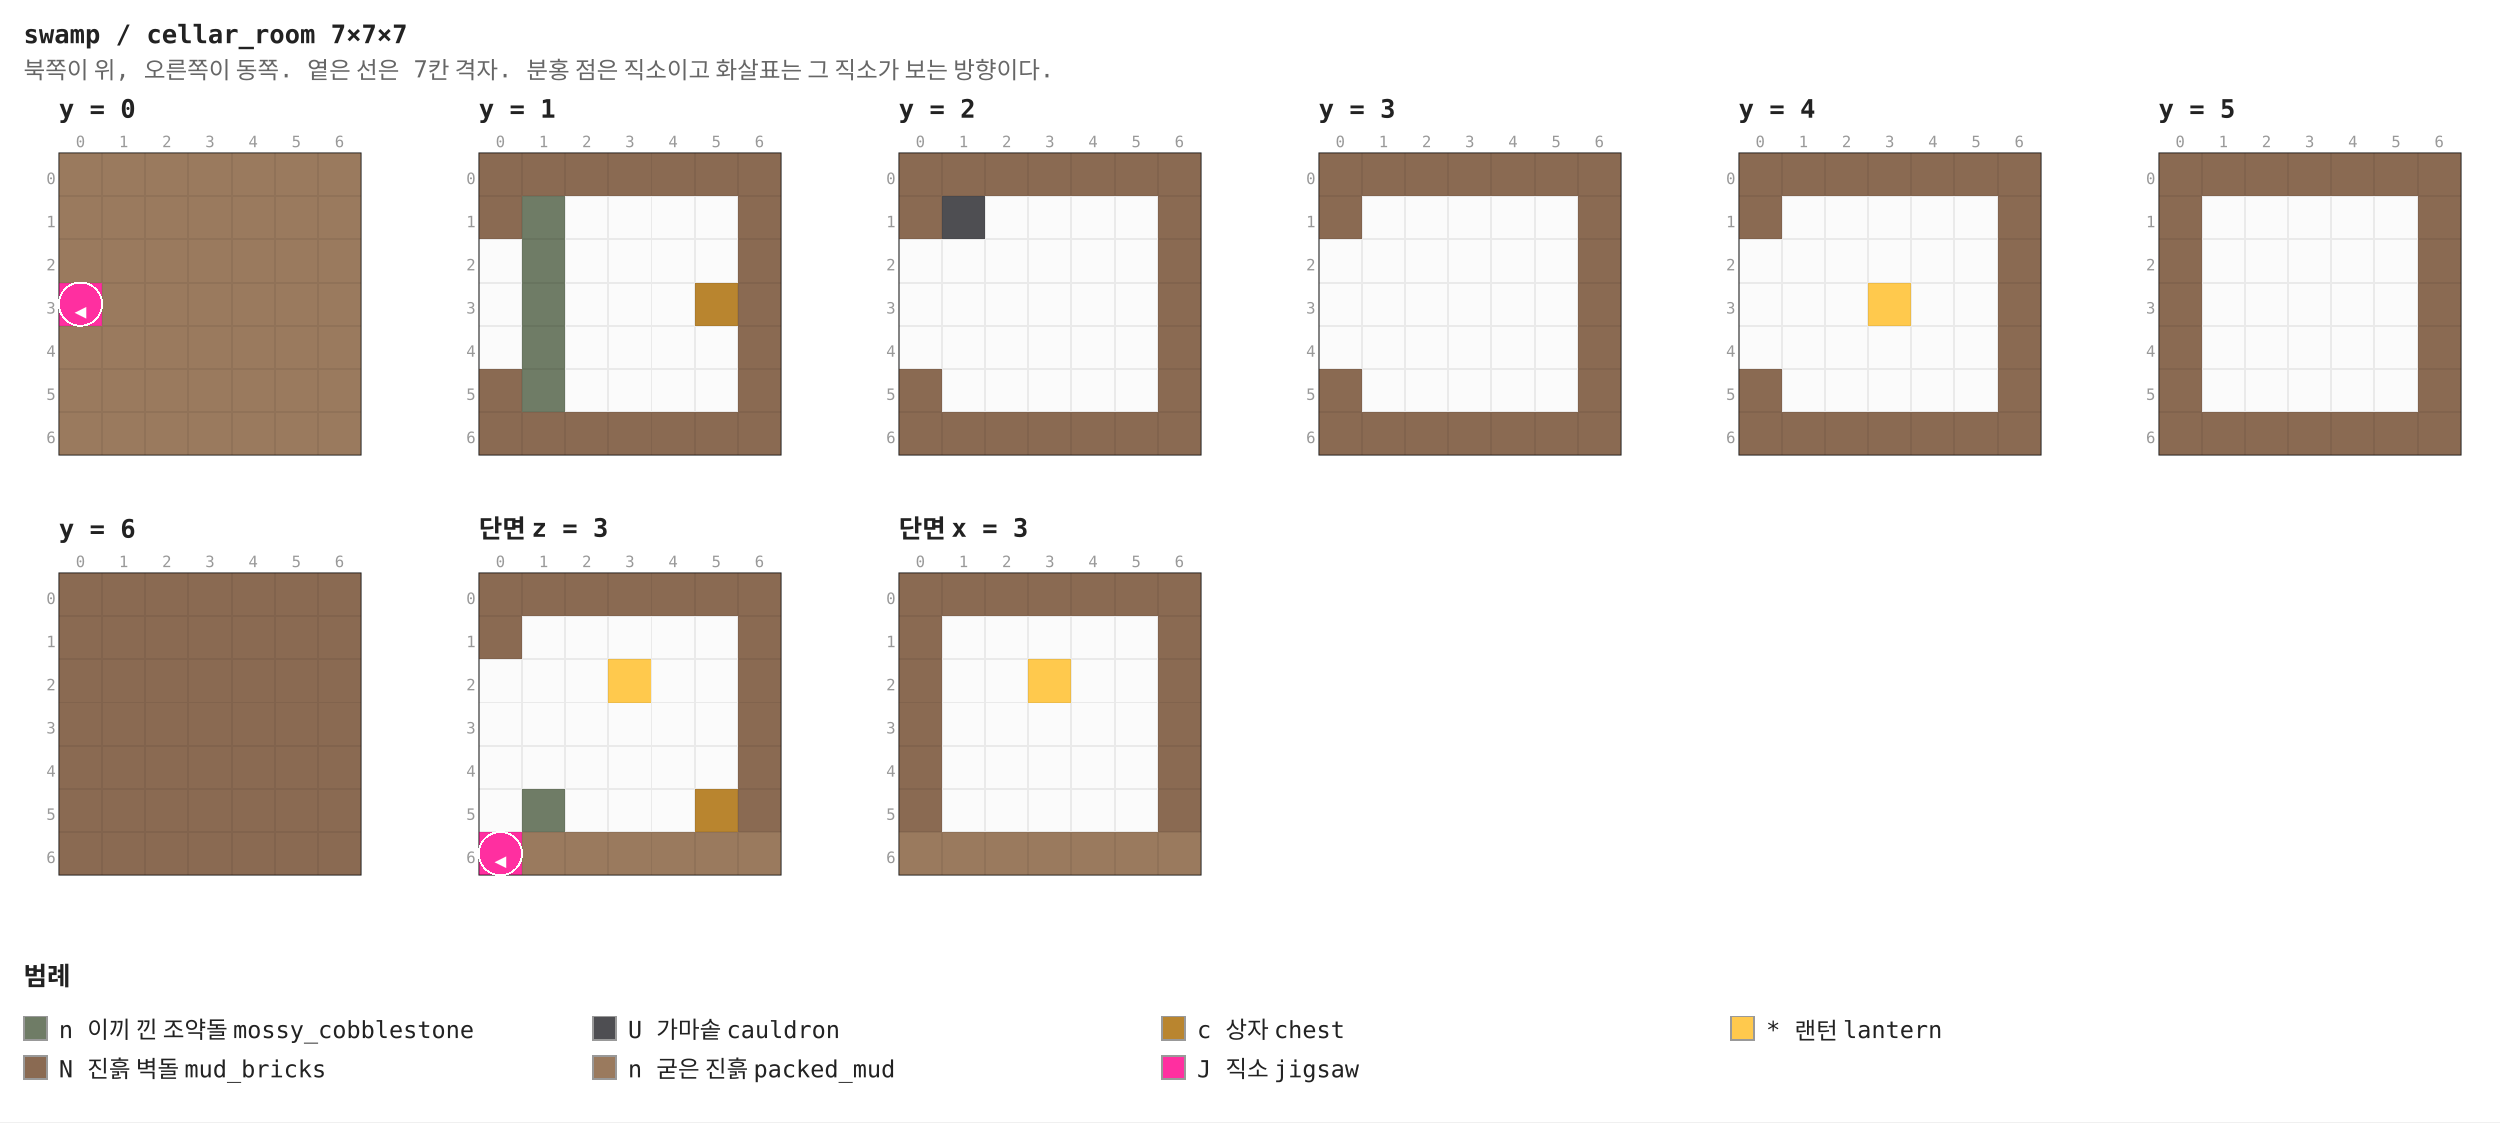
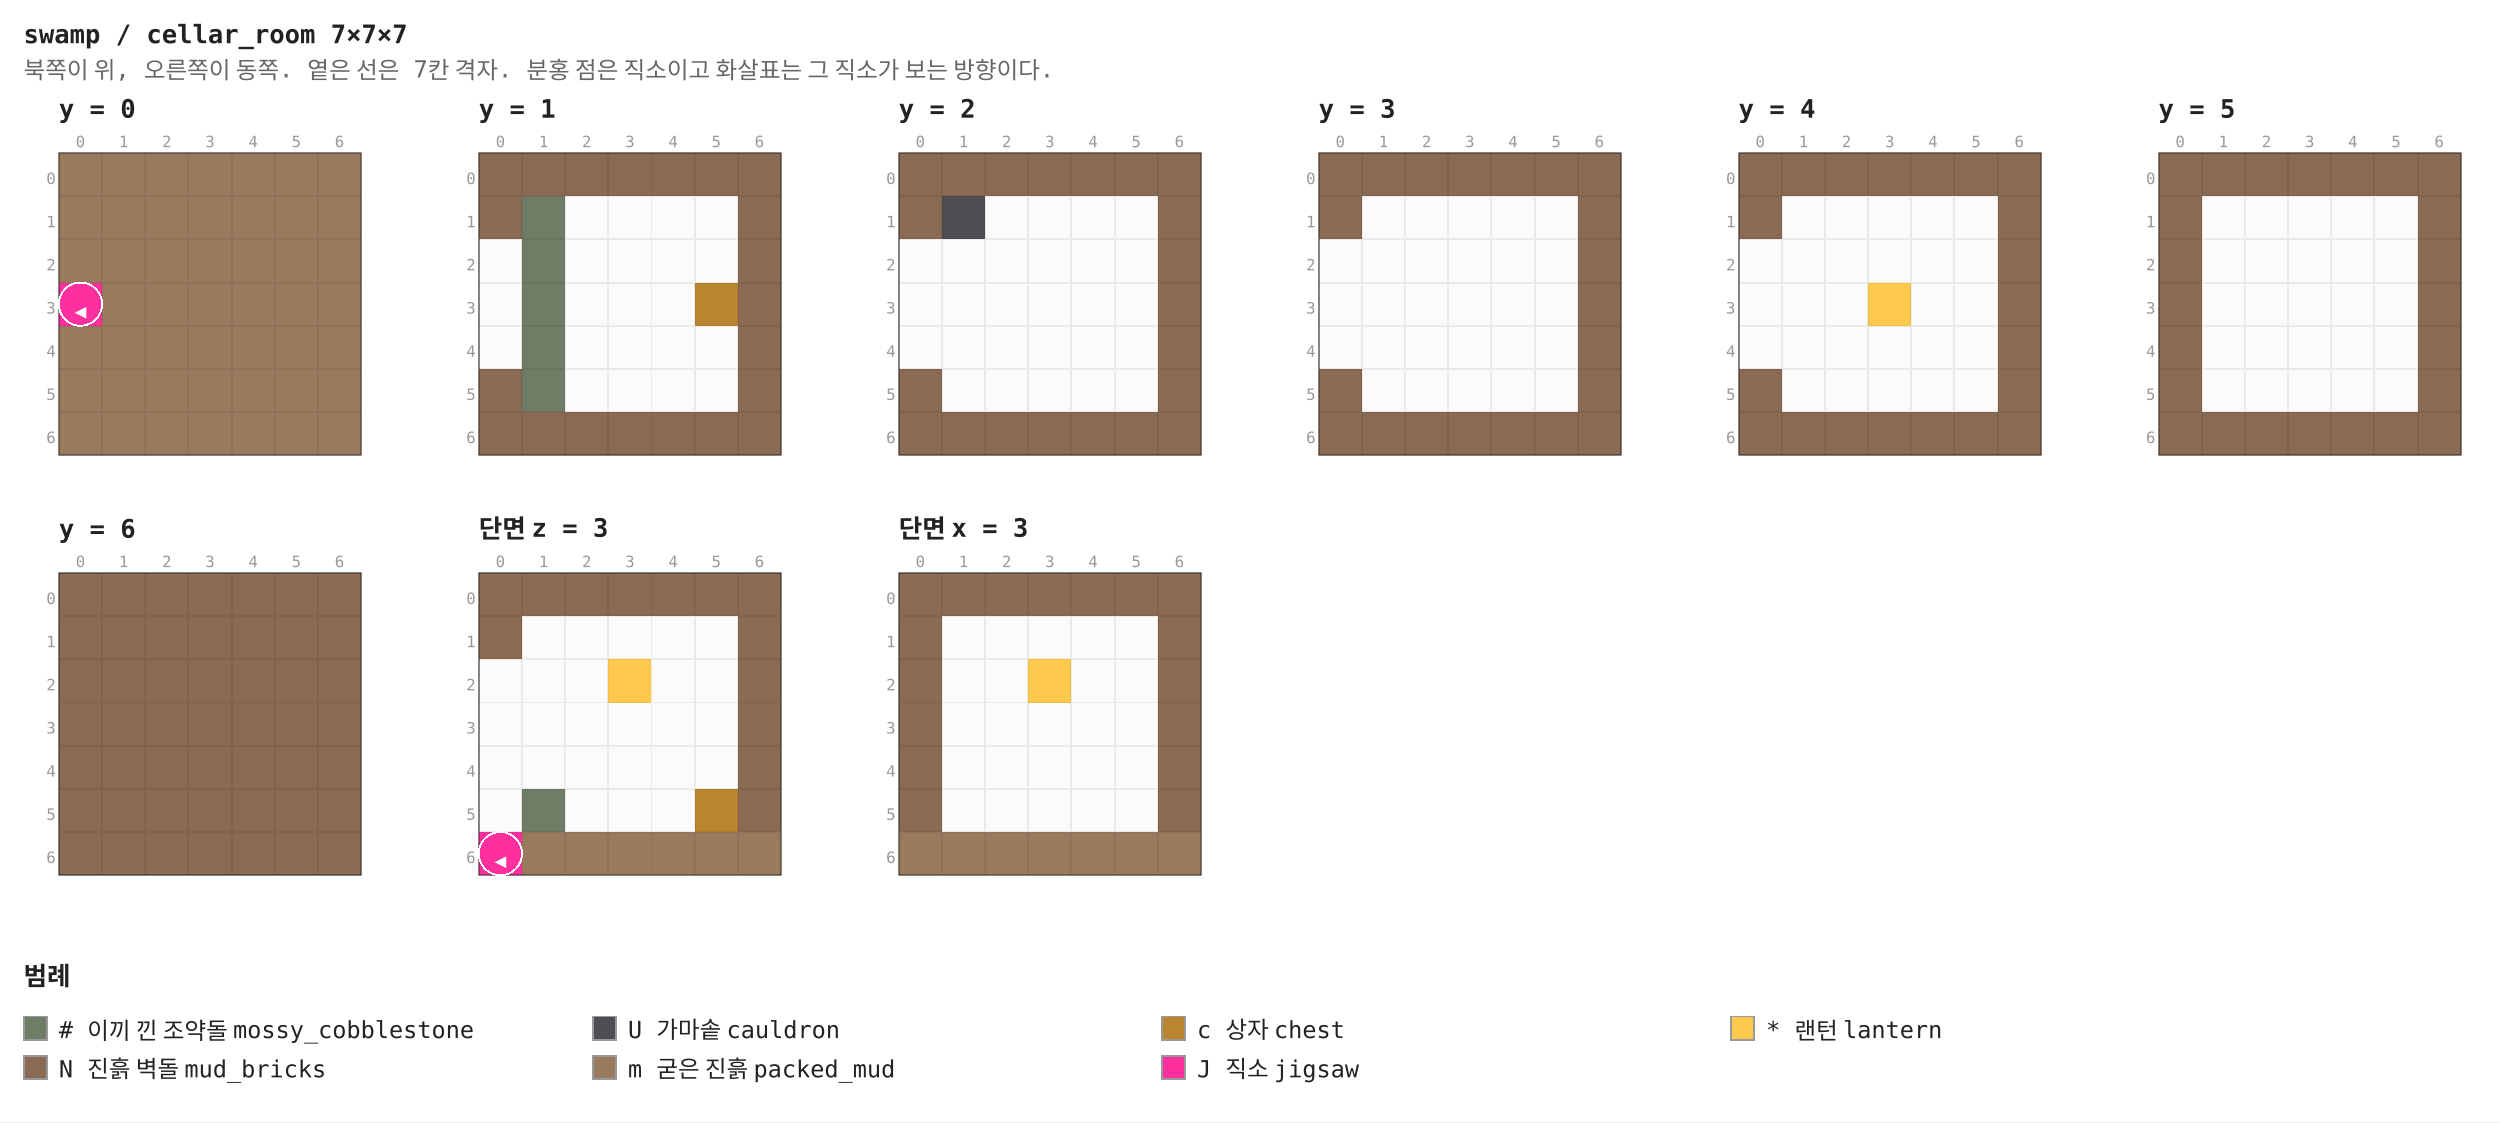
<svg xmlns="http://www.w3.org/2000/svg" width="1274" height="572" viewBox="0 0 1274 572" shape-rendering="crispEdges" font-family="Consolas,'Malgun Gothic','Noto Sans KR',monospace">
  <style>text{fill:#222;shape-rendering:auto}.cap{font-size:13px;font-weight:bold}.leg{font-size:12px}.sub{font-size:12px;fill:#666}.tick{font-size:8px;fill:#999;text-anchor:middle}.arrow{font-size:10px;fill:#fff;text-anchor:middle}.fine{stroke:#000;stroke-opacity:.07;stroke-width:1;fill:none}.grid{stroke:#000;stroke-opacity:.30;stroke-width:1}</style>
  <rect width="100%" height="100%" fill="#fff" />
  <text x="12" y="22" class="cap" font-size="16">swamp / cellar_room   7×7×7</text>
  <text x="12" y="40" class="sub">북쪽이 위, 오른쪽이 동쪽. 옅은 선은 7칸 격자. 분홍 점은 직소이고 화살표는 그 직소가 보는 방향이다.</text>
  <text x="30" y="60" class="cap">y = 0</text>
  <rect x="30" y="78" width="154" height="154" fill="#fbfbfb" stroke="#bbb" />
  <path transform="translate(30,78) scale(22)" fill="#9a7a5e" d="M0 0h7v1h-7zM0 1h7v1h-7zM0 2h7v1h-7zM1 3h6v1h-6zM0 4h7v1h-7zM0 5h7v1h-7zM0 6h7v1h-7z" />
  <path transform="translate(30,78) scale(22)" fill="#ff2fa0" d="M0 3h1v1h-1z" />
  <path class="fine" d="M52 78v154M74 78v154M96 78v154M118 78v154M140 78v154M162 78v154M30 100h154M30 122h154M30 144h154M30 166h154M30 188h154M30 210h154" />
  <line x1="30" y1="78" x2="30" y2="232" class="grid" />
  <line x1="184" y1="78" x2="184" y2="232" class="grid" />
  <line x1="30" y1="78" x2="184" y2="78" class="grid" />
  <line x1="30" y1="232" x2="184" y2="232" class="grid" />
  <text x="41.0" y="75" class="tick">0</text>
  <text x="63.0" y="75" class="tick">1</text>
  <text x="85.0" y="75" class="tick">2</text>
  <text x="107.0" y="75" class="tick">3</text>
  <text x="129.0" y="75" class="tick">4</text>
  <text x="151.0" y="75" class="tick">5</text>
  <text x="173.0" y="75" class="tick">6</text>
  <text x="26" y="93.8" class="tick" text-anchor="end">0</text>
  <text x="26" y="115.8" class="tick" text-anchor="end">1</text>
  <text x="26" y="137.8" class="tick" text-anchor="end">2</text>
  <text x="26" y="159.8" class="tick" text-anchor="end">3</text>
  <text x="26" y="181.8" class="tick" text-anchor="end">4</text>
  <text x="26" y="203.8" class="tick" text-anchor="end">5</text>
  <text x="26" y="225.8" class="tick" text-anchor="end">6</text>
  <circle cx="41.0" cy="155.0" r="11.0" fill="#ff2fa0" stroke="#fff" />
  <text x="41.0" y="162.0" class="arrow" font-size="19.8">◀</text>
  <text x="244" y="60" class="cap">y = 1</text>
  <rect x="244" y="78" width="154" height="154" fill="#fbfbfb" stroke="#bbb" />
  <path transform="translate(244,78) scale(22)" fill="#8a6a52" d="M0 0h7v1h-7zM0 1h1v1h-1zM6 1h1v1h-1zM6 2h1v1h-1zM6 3h1v1h-1zM6 4h1v1h-1zM0 5h1v1h-1zM6 5h1v1h-1zM0 6h7v1h-7z" />
  <path transform="translate(244,78) scale(22)" fill="#6f7c66" d="M1 1h1v1h-1zM1 2h1v1h-1zM1 3h1v1h-1zM1 4h1v1h-1zM1 5h1v1h-1z" />
  <path transform="translate(244,78) scale(22)" fill="#b9852f" d="M5 3h1v1h-1z" />
  <path class="fine" d="M266 78v154M288 78v154M310 78v154M332 78v154M354 78v154M376 78v154M244 100h154M244 122h154M244 144h154M244 166h154M244 188h154M244 210h154" />
  <line x1="244" y1="78" x2="244" y2="232" class="grid" />
  <line x1="398" y1="78" x2="398" y2="232" class="grid" />
  <line x1="244" y1="78" x2="398" y2="78" class="grid" />
  <line x1="244" y1="232" x2="398" y2="232" class="grid" />
  <text x="255.0" y="75" class="tick">0</text>
  <text x="277.0" y="75" class="tick">1</text>
  <text x="299.0" y="75" class="tick">2</text>
  <text x="321.0" y="75" class="tick">3</text>
  <text x="343.0" y="75" class="tick">4</text>
  <text x="365.0" y="75" class="tick">5</text>
  <text x="387.0" y="75" class="tick">6</text>
  <text x="240" y="93.8" class="tick" text-anchor="end">0</text>
  <text x="240" y="115.8" class="tick" text-anchor="end">1</text>
  <text x="240" y="137.8" class="tick" text-anchor="end">2</text>
  <text x="240" y="159.8" class="tick" text-anchor="end">3</text>
  <text x="240" y="181.8" class="tick" text-anchor="end">4</text>
  <text x="240" y="203.8" class="tick" text-anchor="end">5</text>
  <text x="240" y="225.8" class="tick" text-anchor="end">6</text>
  <text x="458" y="60" class="cap">y = 2</text>
  <rect x="458" y="78" width="154" height="154" fill="#fbfbfb" stroke="#bbb" />
  <path transform="translate(458,78) scale(22)" fill="#8a6a52" d="M0 0h7v1h-7zM0 1h1v1h-1zM6 1h1v1h-1zM6 2h1v1h-1zM6 3h1v1h-1zM6 4h1v1h-1zM0 5h1v1h-1zM6 5h1v1h-1zM0 6h7v1h-7z" />
  <path transform="translate(458,78) scale(22)" fill="#4e4e52" d="M1 1h1v1h-1z" />
  <path class="fine" d="M480 78v154M502 78v154M524 78v154M546 78v154M568 78v154M590 78v154M458 100h154M458 122h154M458 144h154M458 166h154M458 188h154M458 210h154" />
  <line x1="458" y1="78" x2="458" y2="232" class="grid" />
  <line x1="612" y1="78" x2="612" y2="232" class="grid" />
  <line x1="458" y1="78" x2="612" y2="78" class="grid" />
  <line x1="458" y1="232" x2="612" y2="232" class="grid" />
  <text x="469.0" y="75" class="tick">0</text>
  <text x="491.0" y="75" class="tick">1</text>
  <text x="513.0" y="75" class="tick">2</text>
  <text x="535.0" y="75" class="tick">3</text>
  <text x="557.0" y="75" class="tick">4</text>
  <text x="579.0" y="75" class="tick">5</text>
  <text x="601.0" y="75" class="tick">6</text>
  <text x="454" y="93.8" class="tick" text-anchor="end">0</text>
  <text x="454" y="115.8" class="tick" text-anchor="end">1</text>
  <text x="454" y="137.8" class="tick" text-anchor="end">2</text>
  <text x="454" y="159.8" class="tick" text-anchor="end">3</text>
  <text x="454" y="181.8" class="tick" text-anchor="end">4</text>
  <text x="454" y="203.8" class="tick" text-anchor="end">5</text>
  <text x="454" y="225.8" class="tick" text-anchor="end">6</text>
  <text x="672" y="60" class="cap">y = 3</text>
  <rect x="672" y="78" width="154" height="154" fill="#fbfbfb" stroke="#bbb" />
  <path transform="translate(672,78) scale(22)" fill="#8a6a52" d="M0 0h7v1h-7zM0 1h1v1h-1zM6 1h1v1h-1zM6 2h1v1h-1zM6 3h1v1h-1zM6 4h1v1h-1zM0 5h1v1h-1zM6 5h1v1h-1zM0 6h7v1h-7z" />
  <path class="fine" d="M694 78v154M716 78v154M738 78v154M760 78v154M782 78v154M804 78v154M672 100h154M672 122h154M672 144h154M672 166h154M672 188h154M672 210h154" />
  <line x1="672" y1="78" x2="672" y2="232" class="grid" />
  <line x1="826" y1="78" x2="826" y2="232" class="grid" />
  <line x1="672" y1="78" x2="826" y2="78" class="grid" />
  <line x1="672" y1="232" x2="826" y2="232" class="grid" />
  <text x="683.0" y="75" class="tick">0</text>
  <text x="705.0" y="75" class="tick">1</text>
  <text x="727.0" y="75" class="tick">2</text>
  <text x="749.0" y="75" class="tick">3</text>
  <text x="771.0" y="75" class="tick">4</text>
  <text x="793.0" y="75" class="tick">5</text>
  <text x="815.0" y="75" class="tick">6</text>
  <text x="668" y="93.8" class="tick" text-anchor="end">0</text>
  <text x="668" y="115.8" class="tick" text-anchor="end">1</text>
  <text x="668" y="137.8" class="tick" text-anchor="end">2</text>
  <text x="668" y="159.8" class="tick" text-anchor="end">3</text>
  <text x="668" y="181.8" class="tick" text-anchor="end">4</text>
  <text x="668" y="203.8" class="tick" text-anchor="end">5</text>
  <text x="668" y="225.8" class="tick" text-anchor="end">6</text>
  <text x="886" y="60" class="cap">y = 4</text>
  <rect x="886" y="78" width="154" height="154" fill="#fbfbfb" stroke="#bbb" />
  <path transform="translate(886,78) scale(22)" fill="#8a6a52" d="M0 0h7v1h-7zM0 1h1v1h-1zM6 1h1v1h-1zM6 2h1v1h-1zM6 3h1v1h-1zM6 4h1v1h-1zM0 5h1v1h-1zM6 5h1v1h-1zM0 6h7v1h-7z" />
  <path transform="translate(886,78) scale(22)" fill="#ffc94d" d="M3 3h1v1h-1z" />
  <path class="fine" d="M908 78v154M930 78v154M952 78v154M974 78v154M996 78v154M1018 78v154M886 100h154M886 122h154M886 144h154M886 166h154M886 188h154M886 210h154" />
  <line x1="886" y1="78" x2="886" y2="232" class="grid" />
  <line x1="1040" y1="78" x2="1040" y2="232" class="grid" />
  <line x1="886" y1="78" x2="1040" y2="78" class="grid" />
  <line x1="886" y1="232" x2="1040" y2="232" class="grid" />
  <text x="897.0" y="75" class="tick">0</text>
  <text x="919.0" y="75" class="tick">1</text>
  <text x="941.0" y="75" class="tick">2</text>
  <text x="963.0" y="75" class="tick">3</text>
  <text x="985.0" y="75" class="tick">4</text>
  <text x="1007.0" y="75" class="tick">5</text>
  <text x="1029.0" y="75" class="tick">6</text>
  <text x="882" y="93.8" class="tick" text-anchor="end">0</text>
  <text x="882" y="115.8" class="tick" text-anchor="end">1</text>
  <text x="882" y="137.8" class="tick" text-anchor="end">2</text>
  <text x="882" y="159.8" class="tick" text-anchor="end">3</text>
  <text x="882" y="181.8" class="tick" text-anchor="end">4</text>
  <text x="882" y="203.8" class="tick" text-anchor="end">5</text>
  <text x="882" y="225.8" class="tick" text-anchor="end">6</text>
  <text x="1100" y="60" class="cap">y = 5</text>
  <rect x="1100" y="78" width="154" height="154" fill="#fbfbfb" stroke="#bbb" />
  <path transform="translate(1100,78) scale(22)" fill="#8a6a52" d="M0 0h7v1h-7zM0 1h1v1h-1zM6 1h1v1h-1zM0 2h1v1h-1zM6 2h1v1h-1zM0 3h1v1h-1zM6 3h1v1h-1zM0 4h1v1h-1zM6 4h1v1h-1zM0 5h1v1h-1zM6 5h1v1h-1zM0 6h7v1h-7z" />
  <path class="fine" d="M1122 78v154M1144 78v154M1166 78v154M1188 78v154M1210 78v154M1232 78v154M1100 100h154M1100 122h154M1100 144h154M1100 166h154M1100 188h154M1100 210h154" />
  <line x1="1100" y1="78" x2="1100" y2="232" class="grid" />
  <line x1="1254" y1="78" x2="1254" y2="232" class="grid" />
  <line x1="1100" y1="78" x2="1254" y2="78" class="grid" />
  <line x1="1100" y1="232" x2="1254" y2="232" class="grid" />
  <text x="1111.0" y="75" class="tick">0</text>
  <text x="1133.0" y="75" class="tick">1</text>
  <text x="1155.0" y="75" class="tick">2</text>
  <text x="1177.0" y="75" class="tick">3</text>
  <text x="1199.0" y="75" class="tick">4</text>
  <text x="1221.0" y="75" class="tick">5</text>
  <text x="1243.0" y="75" class="tick">6</text>
  <text x="1096" y="93.8" class="tick" text-anchor="end">0</text>
  <text x="1096" y="115.8" class="tick" text-anchor="end">1</text>
  <text x="1096" y="137.8" class="tick" text-anchor="end">2</text>
  <text x="1096" y="159.8" class="tick" text-anchor="end">3</text>
  <text x="1096" y="181.8" class="tick" text-anchor="end">4</text>
  <text x="1096" y="203.8" class="tick" text-anchor="end">5</text>
  <text x="1096" y="225.8" class="tick" text-anchor="end">6</text>
  <text x="30" y="274" class="cap">y = 6</text>
  <rect x="30" y="292" width="154" height="154" fill="#fbfbfb" stroke="#bbb" />
  <path transform="translate(30,292) scale(22)" fill="#8a6a52" d="M0 0h7v1h-7zM0 1h7v1h-7zM0 2h7v1h-7zM0 3h7v1h-7zM0 4h7v1h-7zM0 5h7v1h-7zM0 6h7v1h-7z" />
  <path class="fine" d="M52 292v154M74 292v154M96 292v154M118 292v154M140 292v154M162 292v154M30 314h154M30 336h154M30 358h154M30 380h154M30 402h154M30 424h154" />
  <line x1="30" y1="292" x2="30" y2="446" class="grid" />
  <line x1="184" y1="292" x2="184" y2="446" class="grid" />
  <line x1="30" y1="292" x2="184" y2="292" class="grid" />
  <line x1="30" y1="446" x2="184" y2="446" class="grid" />
  <text x="41.0" y="289" class="tick">0</text>
  <text x="63.0" y="289" class="tick">1</text>
  <text x="85.0" y="289" class="tick">2</text>
  <text x="107.0" y="289" class="tick">3</text>
  <text x="129.0" y="289" class="tick">4</text>
  <text x="151.0" y="289" class="tick">5</text>
  <text x="173.0" y="289" class="tick">6</text>
  <text x="26" y="307.8" class="tick" text-anchor="end">0</text>
  <text x="26" y="329.8" class="tick" text-anchor="end">1</text>
  <text x="26" y="351.8" class="tick" text-anchor="end">2</text>
  <text x="26" y="373.8" class="tick" text-anchor="end">3</text>
  <text x="26" y="395.8" class="tick" text-anchor="end">4</text>
  <text x="26" y="417.8" class="tick" text-anchor="end">5</text>
  <text x="26" y="439.8" class="tick" text-anchor="end">6</text>
  <text x="244" y="274" class="cap">단면 z = 3</text>
  <rect x="244" y="292" width="154" height="154" fill="#fbfbfb" stroke="#bbb" />
  <path transform="translate(244,292) scale(22)" fill="#8a6a52" d="M0 0h7v1h-7zM0 1h1v1h-1zM6 1h1v1h-1zM6 2h1v1h-1zM6 3h1v1h-1zM6 4h1v1h-1zM6 5h1v1h-1z" />
  <path transform="translate(244,292) scale(22)" fill="#ffc94d" d="M3 2h1v1h-1z" />
  <path transform="translate(244,292) scale(22)" fill="#6f7c66" d="M1 5h1v1h-1z" />
  <path transform="translate(244,292) scale(22)" fill="#b9852f" d="M5 5h1v1h-1z" />
  <path transform="translate(244,292) scale(22)" fill="#ff2fa0" d="M0 6h1v1h-1z" />
  <path transform="translate(244,292) scale(22)" fill="#9a7a5e" d="M1 6h6v1h-6z" />
  <path class="fine" d="M266 292v154M288 292v154M310 292v154M332 292v154M354 292v154M376 292v154M244 314h154M244 336h154M244 358h154M244 380h154M244 402h154M244 424h154" />
  <line x1="244" y1="292" x2="244" y2="446" class="grid" />
  <line x1="398" y1="292" x2="398" y2="446" class="grid" />
  <line x1="244" y1="292" x2="398" y2="292" class="grid" />
  <line x1="244" y1="446" x2="398" y2="446" class="grid" />
  <text x="255.0" y="289" class="tick">0</text>
  <text x="277.0" y="289" class="tick">1</text>
  <text x="299.0" y="289" class="tick">2</text>
  <text x="321.0" y="289" class="tick">3</text>
  <text x="343.0" y="289" class="tick">4</text>
  <text x="365.0" y="289" class="tick">5</text>
  <text x="387.0" y="289" class="tick">6</text>
  <text x="240" y="307.8" class="tick" text-anchor="end">0</text>
  <text x="240" y="329.8" class="tick" text-anchor="end">1</text>
  <text x="240" y="351.8" class="tick" text-anchor="end">2</text>
  <text x="240" y="373.8" class="tick" text-anchor="end">3</text>
  <text x="240" y="395.8" class="tick" text-anchor="end">4</text>
  <text x="240" y="417.8" class="tick" text-anchor="end">5</text>
  <text x="240" y="439.8" class="tick" text-anchor="end">6</text>
  <circle cx="255.0" cy="435.0" r="11.0" fill="#ff2fa0" stroke="#fff" />
  <text x="255.0" y="442.0" class="arrow" font-size="19.8">◀</text>
  <text x="458" y="274" class="cap">단면 x = 3</text>
  <rect x="458" y="292" width="154" height="154" fill="#fbfbfb" stroke="#bbb" />
  <path transform="translate(458,292) scale(22)" fill="#8a6a52" d="M0 0h7v1h-7zM0 1h1v1h-1zM6 1h1v1h-1zM0 2h1v1h-1zM6 2h1v1h-1zM0 3h1v1h-1zM6 3h1v1h-1zM0 4h1v1h-1zM6 4h1v1h-1zM0 5h1v1h-1zM6 5h1v1h-1z" />
  <path transform="translate(458,292) scale(22)" fill="#ffc94d" d="M3 2h1v1h-1z" />
  <path transform="translate(458,292) scale(22)" fill="#9a7a5e" d="M0 6h7v1h-7z" />
  <path class="fine" d="M480 292v154M502 292v154M524 292v154M546 292v154M568 292v154M590 292v154M458 314h154M458 336h154M458 358h154M458 380h154M458 402h154M458 424h154" />
  <line x1="458" y1="292" x2="458" y2="446" class="grid" />
  <line x1="612" y1="292" x2="612" y2="446" class="grid" />
  <line x1="458" y1="292" x2="612" y2="292" class="grid" />
  <line x1="458" y1="446" x2="612" y2="446" class="grid" />
  <text x="469.0" y="289" class="tick">0</text>
  <text x="491.0" y="289" class="tick">1</text>
  <text x="513.0" y="289" class="tick">2</text>
  <text x="535.0" y="289" class="tick">3</text>
  <text x="557.0" y="289" class="tick">4</text>
  <text x="579.0" y="289" class="tick">5</text>
  <text x="601.0" y="289" class="tick">6</text>
  <text x="454" y="307.8" class="tick" text-anchor="end">0</text>
  <text x="454" y="329.8" class="tick" text-anchor="end">1</text>
  <text x="454" y="351.8" class="tick" text-anchor="end">2</text>
  <text x="454" y="373.8" class="tick" text-anchor="end">3</text>
  <text x="454" y="395.8" class="tick" text-anchor="end">4</text>
  <text x="454" y="417.8" class="tick" text-anchor="end">5</text>
  <text x="454" y="439.8" class="tick" text-anchor="end">6</text>
  <text x="12" y="502" class="cap">범례</text>
  <rect x="12" y="518" width="12" height="12" fill="#6f7c66" stroke="#999" />
-   <text x="30" y="529" class="leg">n  이끼 낀 조약돌  mossy_cobblestone</text>
+   <text x="30" y="529" class="leg">#  이끼 낀 조약돌  mossy_cobblestone</text>
  <rect x="302" y="518" width="12" height="12" fill="#4e4e52" stroke="#999" />
  <text x="320" y="529" class="leg">U  가마솥  cauldron</text>
  <rect x="592" y="518" width="12" height="12" fill="#b9852f" stroke="#999" />
  <text x="610" y="529" class="leg">c  상자  chest</text>
  <rect x="882" y="518" width="12" height="12" fill="#ffc94d" stroke="#999" />
  <text x="900" y="529" class="leg">*  랜턴  lantern</text>
  <rect x="12" y="538" width="12" height="12" fill="#8a6a52" stroke="#999" />
  <text x="30" y="549" class="leg">N  진흙 벽돌  mud_bricks</text>
  <rect x="302" y="538" width="12" height="12" fill="#9a7a5e" stroke="#999" />
-   <text x="320" y="549" class="leg">n  굳은 진흙  packed_mud</text>
+   <text x="320" y="549" class="leg">m  굳은 진흙  packed_mud</text>
  <rect x="592" y="538" width="12" height="12" fill="#ff2fa0" stroke="#999" />
  <text x="610" y="549" class="leg">J  직소  jigsaw</text>
</svg>
